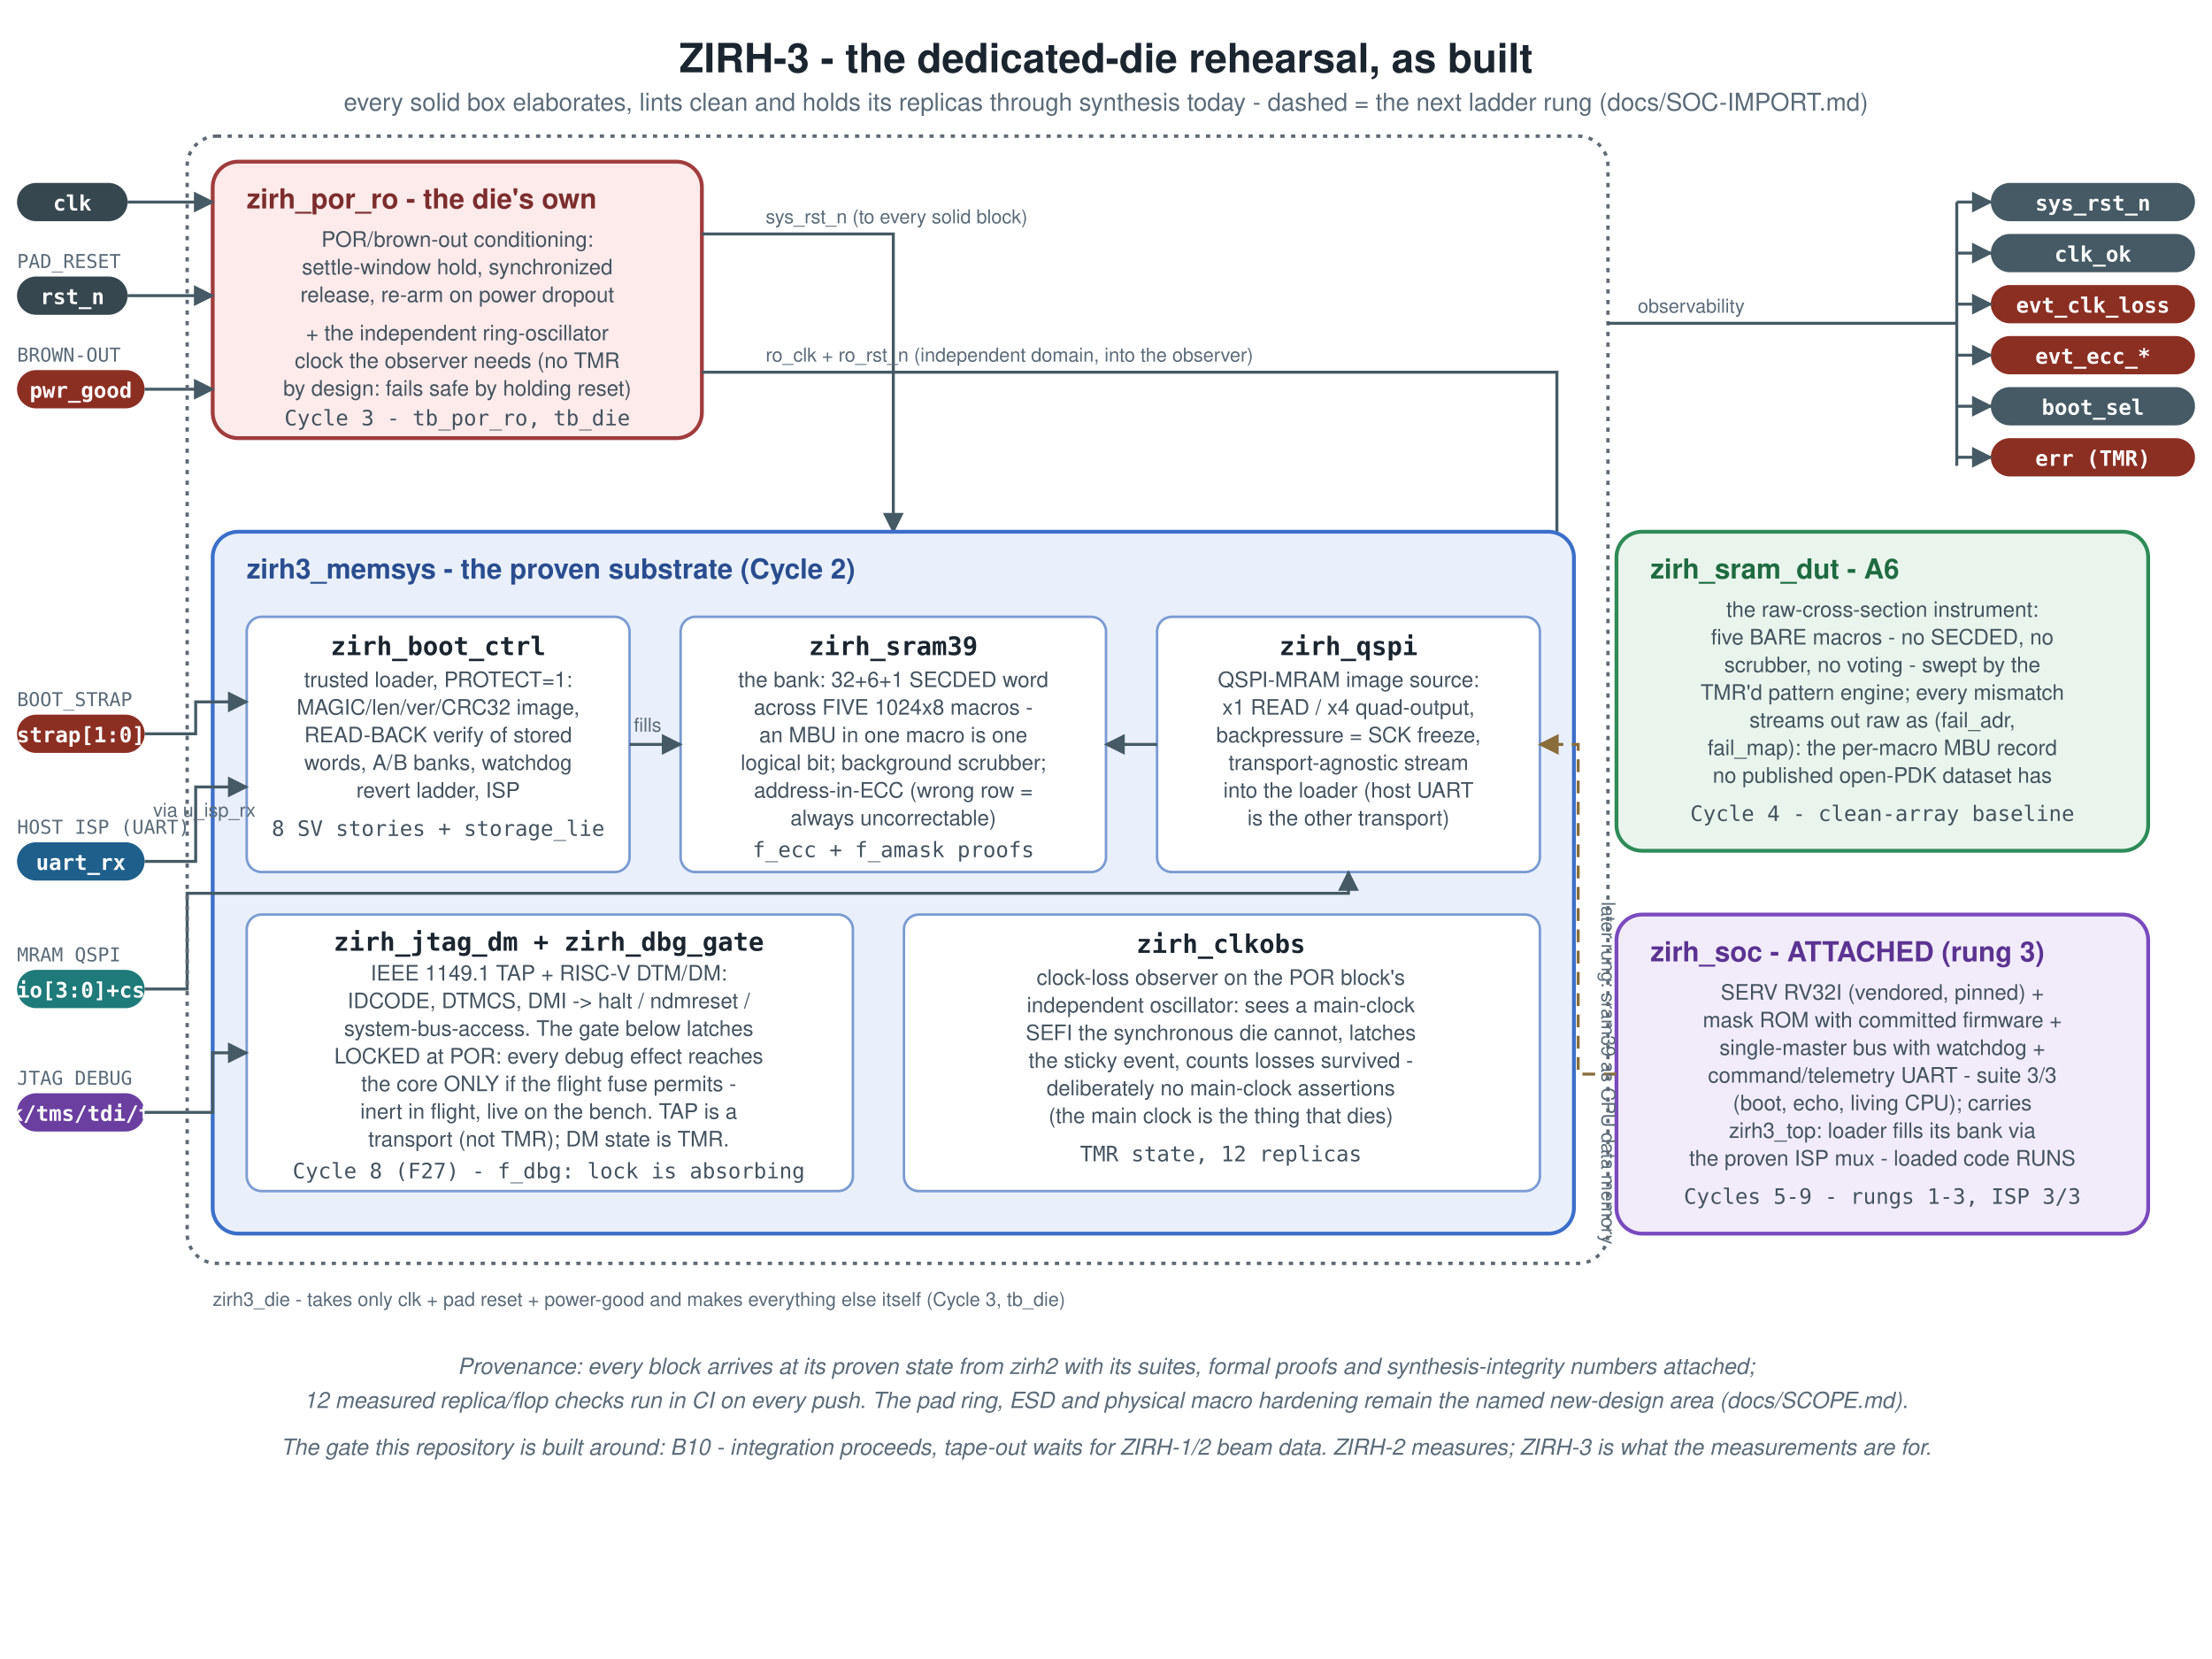
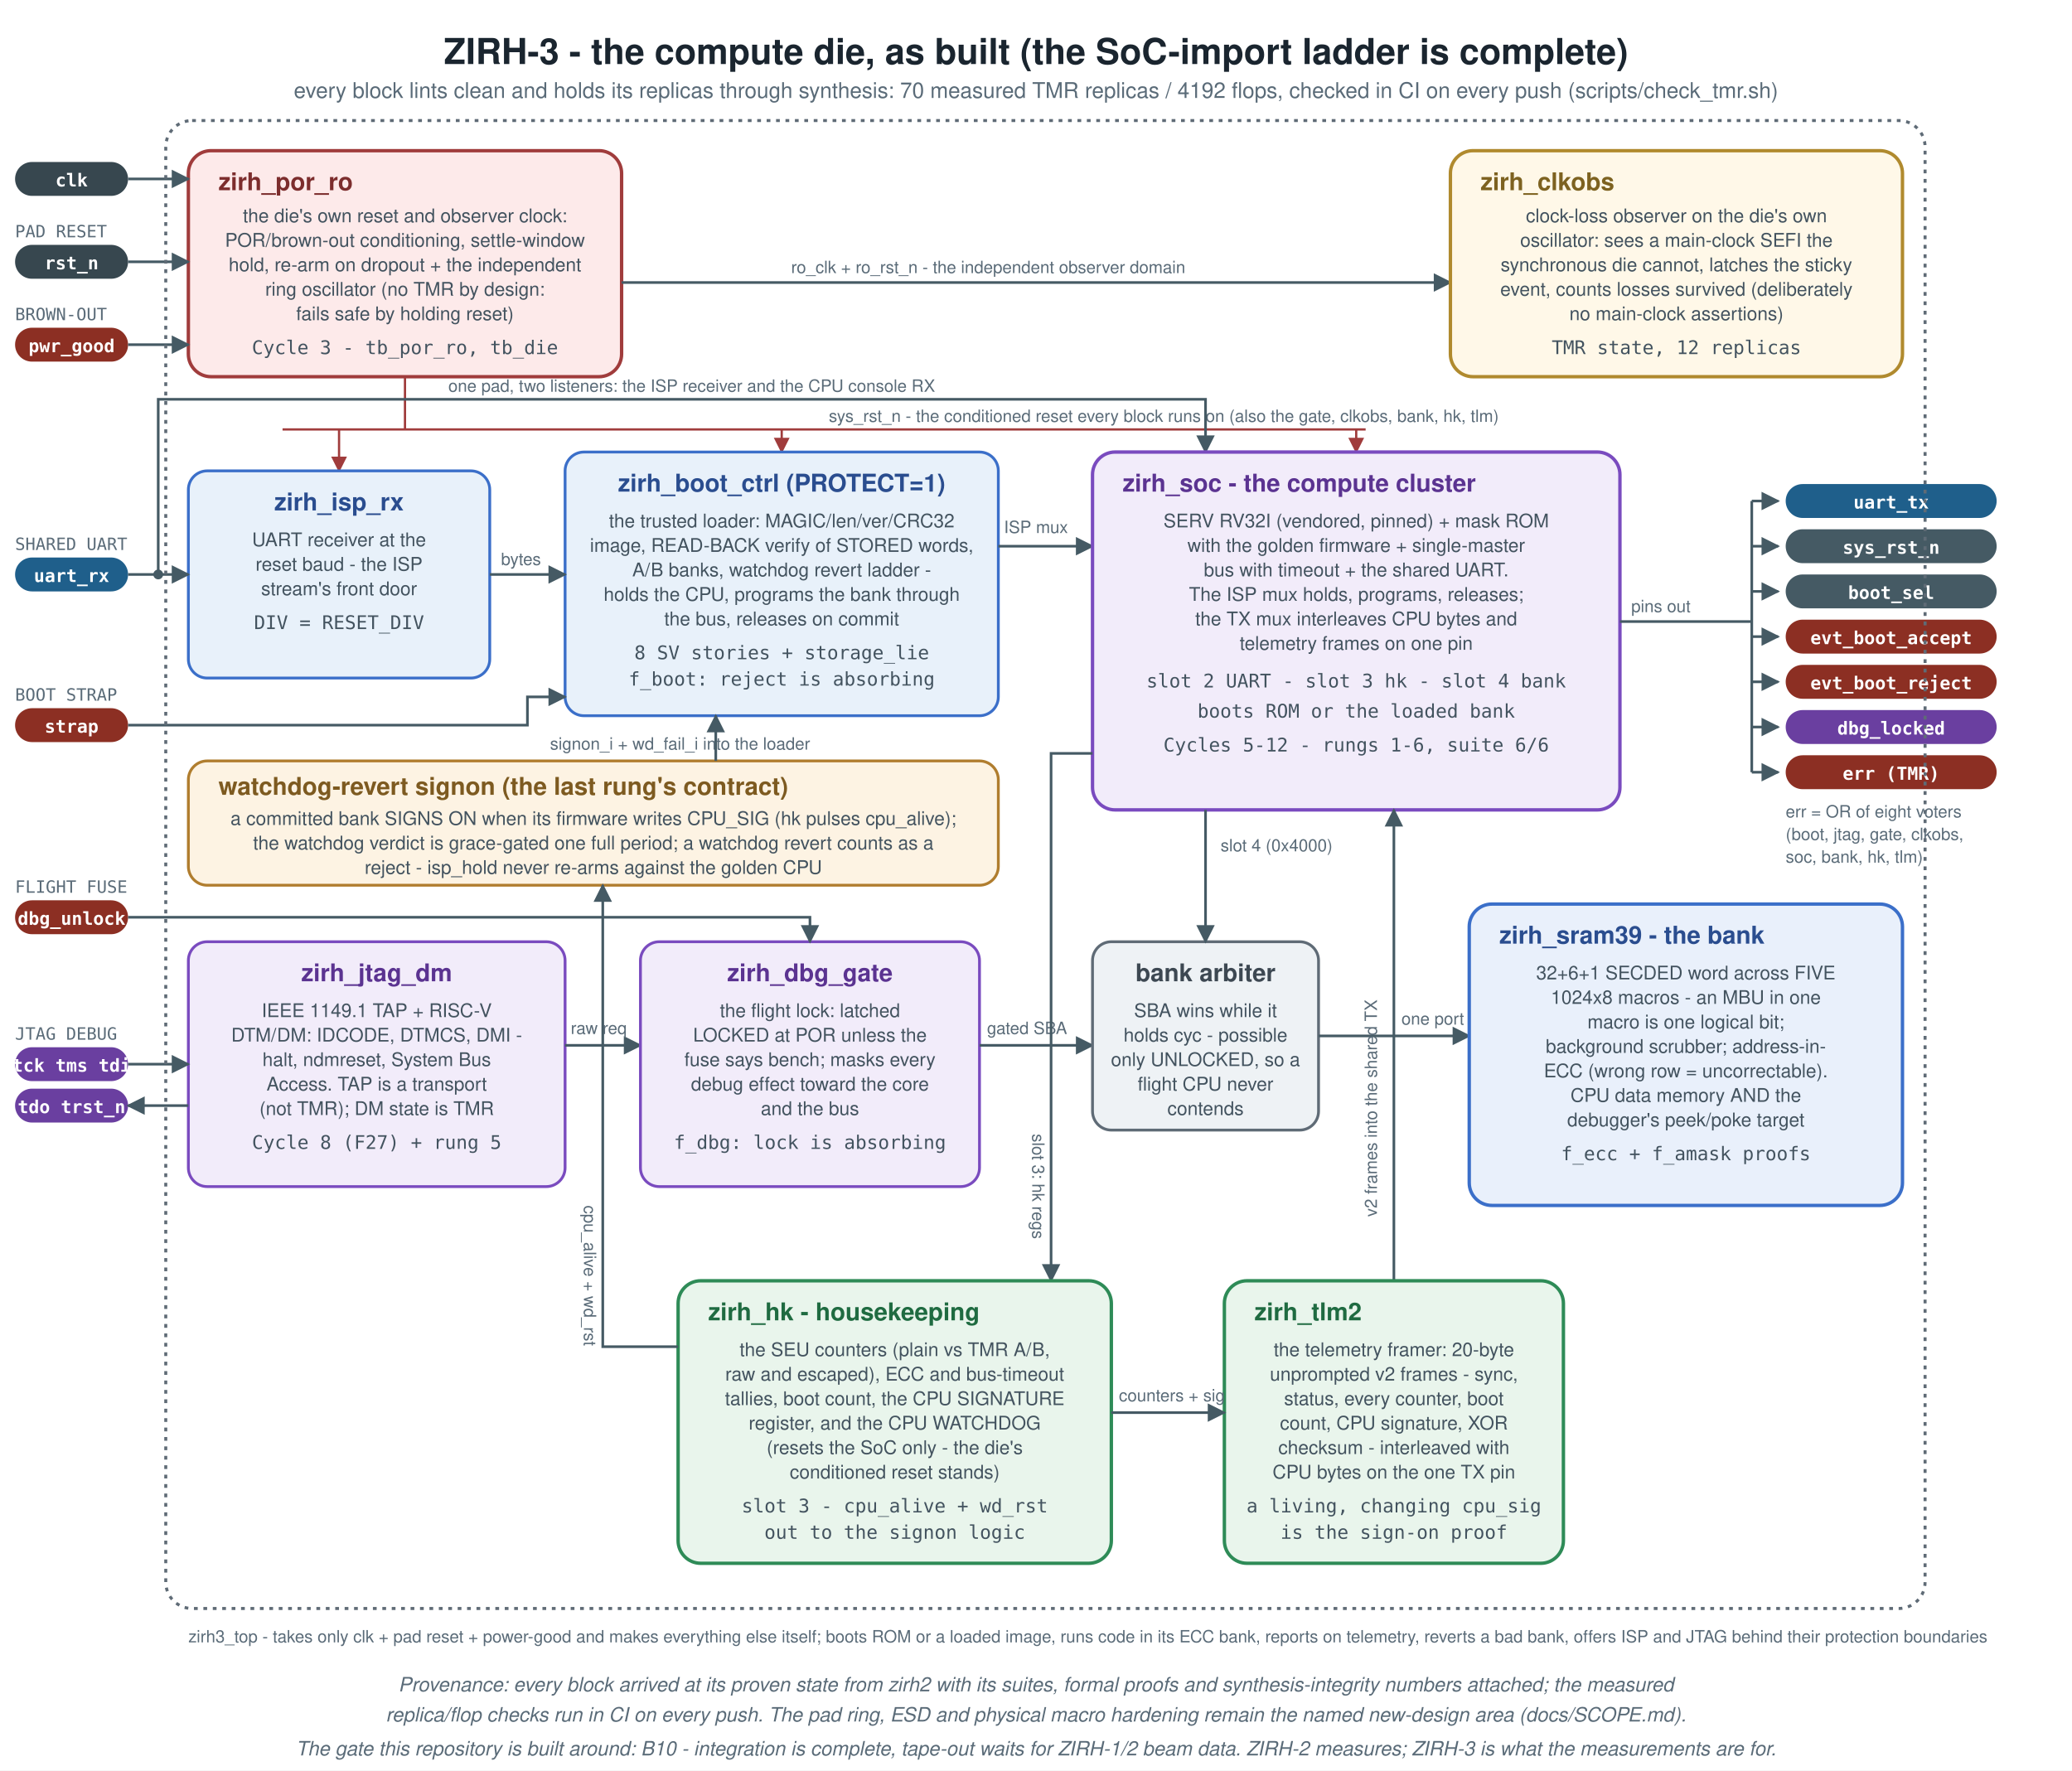
- <svg xmlns="http://www.w3.org/2000/svg" viewBox="0 0 1040 780" font-family="-apple-system,'Segoe UI',Helvetica,Arial,sans-serif">
+ <svg xmlns="http://www.w3.org/2000/svg" viewBox="0 0 1100 940" font-family="-apple-system,'Segoe UI',Helvetica,Arial,sans-serif">
  <defs>
    <marker id="arr" viewBox="0 0 10 10" refX="9" refY="5" markerWidth="7" markerHeight="7" orient="auto-start-reverse">
      <path d="M0 0 L10 5 L0 10 z" fill="#455a64" />
    </marker>
-     <marker id="arrP" viewBox="0 0 10 10" refX="9" refY="5" markerWidth="7" markerHeight="7" orient="auto-start-reverse">
-       <path d="M0 0 L10 5 L0 10 z" fill="#8a6d3b" />
+     <marker id="arrR" viewBox="0 0 10 10" refX="9" refY="5" markerWidth="7" markerHeight="7" orient="auto-start-reverse">
+       <path d="M0 0 L10 5 L0 10 z" fill="#a03c3c" />
    </marker>
  </defs>
  <style>
    .title   { font-size: 19px; font-weight: 700; fill: #1a252f; }
    .sub     { font-size: 11.5px; fill: #5a6b78; }
    .gtitle  { font-size: 13px; font-weight: 700; }
-     .btitle  { font-size: 12px; font-weight: 600; fill: #1a252f; }
    .btext   { font-size: 10px; fill: #43535f; }
    .mono    { font-family: 'SFMono-Regular',Consolas,Menlo,monospace; }
-     .pin     { font-size: 10px; font-weight: 600; fill: #ffffff; }
+     .pin     { font-size: 9.5px; font-weight: 600; fill: #ffffff; }
    .pinlbl  { font-size: 9px; fill: #5a6b78; }
    .wire    { stroke: #455a64; stroke-width: 1.4; fill: none; }
-     .pwire   { stroke: #8a6d3b; stroke-width: 1.4; fill: none; stroke-dasharray: 6 4; }
+     .rwire   { stroke: #a03c3c; stroke-width: 1.2; fill: none; }
    .note    { font-size: 10.5px; fill: #5a6b78; font-style: italic; }
  </style>
-   <rect x="0" y="0" width="1040" height="780" fill="#ffffff" />
-   <text x="520" y="34" text-anchor="middle" class="title">ZIRH-3 - the dedicated-die rehearsal, as built</text>
-   <text x="520" y="52" text-anchor="middle" class="sub">every solid box elaborates, lints clean and holds its replicas through synthesis today - dashed = the next ladder rung (docs/SOC-IMPORT.md)</text>
+   <rect x="0" y="0" width="1100" height="940" fill="#ffffff" />
+   <text x="550" y="34" text-anchor="middle" class="title">ZIRH-3 - the compute die, as built (the SoC-import ladder is complete)</text>
+   <text x="550" y="52" text-anchor="middle" class="sub">every block lints clean and holds its replicas through synthesis: 70 measured TMR replicas / 4192 flops, checked in CI on every push (scripts/check_tmr.sh)</text>
  <g class="mono">
-     <rect x="8" y="86" width="52" height="18" rx="9" fill="#37474f" />
-     <text x="34" y="99" text-anchor="middle" class="pin">clk</text>
-     <text x="8" y="126" class="pinlbl">PAD_RESET</text>
-     <rect x="8" y="130" width="52" height="18" rx="9" fill="#37474f" />
-     <text x="34" y="143" text-anchor="middle" class="pin">rst_n</text>
+     <rect x="8" y="86" width="60" height="18" rx="9" fill="#37474f" />
+     <text x="38" y="99" text-anchor="middle" class="pin">clk</text>
+     <text x="8" y="126" class="pinlbl">PAD RESET</text>
+     <rect x="8" y="130" width="60" height="18" rx="9" fill="#37474f" />
+     <text x="38" y="143" text-anchor="middle" class="pin">rst_n</text>
    <text x="8" y="170" class="pinlbl">BROWN-OUT</text>
    <rect x="8" y="174" width="60" height="18" rx="9" fill="#8c2f23" />
    <text x="38" y="187" text-anchor="middle" class="pin">pwr_good</text>
-     <text x="8" y="332" class="pinlbl">BOOT_STRAP</text>
-     <rect x="8" y="336" width="60" height="18" rx="9" fill="#8c2f23" />
-     <text x="38" y="349" text-anchor="middle" class="pin">strap[1:0]</text>
-     <text x="8" y="392" class="pinlbl">HOST ISP (UART)</text>
-     <rect x="8" y="396" width="60" height="18" rx="9" fill="#1f5f8b" />
-     <text x="38" y="409" text-anchor="middle" class="pin">uart_rx</text>
-     <text x="8" y="452" class="pinlbl">MRAM QSPI</text>
-     <rect x="8" y="456" width="60" height="18" rx="9" fill="#1f7a7a" />
-     <text x="38" y="469" text-anchor="middle" class="pin">io[3:0]+cs</text>
-     <text x="8" y="510" class="pinlbl">JTAG DEBUG</text>
-     <rect x="8" y="514" width="60" height="18" rx="9" fill="#6a3fa0" />
-     <text x="38" y="527" text-anchor="middle" class="pin">tck/tms/tdi/tdo</text>
+     <text x="8" y="292" class="pinlbl">SHARED UART</text>
+     <rect x="8" y="296" width="60" height="18" rx="9" fill="#1f5f8b" />
+     <text x="38" y="309" text-anchor="middle" class="pin">uart_rx</text>
+     <text x="8" y="372" class="pinlbl">BOOT STRAP</text>
+     <rect x="8" y="376" width="60" height="18" rx="9" fill="#8c2f23" />
+     <text x="38" y="389" text-anchor="middle" class="pin">strap</text>
+     <text x="8" y="474" class="pinlbl">FLIGHT FUSE</text>
+     <rect x="8" y="478" width="60" height="18" rx="9" fill="#8c2f23" />
+     <text x="38" y="491" text-anchor="middle" class="pin">dbg_unlock</text>
+     <text x="8" y="552" class="pinlbl">JTAG DEBUG</text>
+     <rect x="8" y="556" width="60" height="18" rx="9" fill="#6a3fa0" />
+     <text x="38" y="569" text-anchor="middle" class="pin">tck tms tdi</text>
+     <rect x="8" y="578" width="60" height="18" rx="9" fill="#6a3fa0" />
+     <text x="38" y="591" text-anchor="middle" class="pin">tdo trst_n</text>
  </g>
-   <rect x="100" y="76" width="230" height="130" rx="12" fill="#fdeaea" stroke="#a03c3c" stroke-width="1.8" />
-   <text x="116" y="98" class="gtitle" fill="#7c2d2d">zirh_por_ro - the die's own</text>
-   <text x="215" y="116" text-anchor="middle" class="btext">POR/brown-out conditioning:</text>
-   <text x="215" y="129" text-anchor="middle" class="btext">settle-window hold, synchronized</text>
-   <text x="215" y="142" text-anchor="middle" class="btext">release, re-arm on power dropout</text>
-   <text x="215" y="160" text-anchor="middle" class="btext">+ the independent ring-oscillator</text>
-   <text x="215" y="173" text-anchor="middle" class="btext">clock the observer needs (no TMR</text>
-   <text x="215" y="186" text-anchor="middle" class="btext">by design: fails safe by holding reset)</text>
-   <text x="215" y="200" text-anchor="middle" class="btext mono">Cycle 3 - tb_por_ro, tb_die</text>
-   <path d="M60 95 L100 95" class="wire" marker-end="url(#arr)" />
-   <path d="M60 139 L100 139" class="wire" marker-end="url(#arr)" />
+   <rect x="100" y="80" width="230" height="120" rx="12" fill="#fdeaea" stroke="#a03c3c" stroke-width="1.8" />
+   <text x="116" y="101" class="gtitle" fill="#7c2d2d">zirh_por_ro</text>
+   <text x="215" y="118" text-anchor="middle" class="btext">the die's own reset and observer clock:</text>
+   <text x="215" y="131" text-anchor="middle" class="btext">POR/brown-out conditioning, settle-window</text>
+   <text x="215" y="144" text-anchor="middle" class="btext">hold, re-arm on dropout + the independent</text>
+   <text x="215" y="157" text-anchor="middle" class="btext">ring oscillator (no TMR by design:</text>
+   <text x="215" y="170" text-anchor="middle" class="btext">fails safe by holding reset)</text>
+   <text x="215" y="188" text-anchor="middle" class="btext mono">Cycle 3 - tb_por_ro, tb_die</text>
+   <path d="M68 95 L100 95" class="wire" marker-end="url(#arr)" />
+   <path d="M68 139 L100 139" class="wire" marker-end="url(#arr)" />
  <path d="M68 183 L100 183" class="wire" marker-end="url(#arr)" />
-   <path d="M330 110 L420 110 L420 250" class="wire" marker-end="url(#arr)" />
-   <text x="360" y="105" class="pinlbl">sys_rst_n (to every solid block)</text>
-   <path d="M330 175 L732 175 L732 418 L640 418 L640 430" class="wire" marker-end="url(#arr)" />
-   <text x="360" y="170" class="pinlbl">ro_clk + ro_rst_n (independent domain, into the observer)</text>
-   <rect x="100" y="250" width="640" height="330" rx="12" fill="#e9f0fb" stroke="#3b6fc9" stroke-width="1.8" />
-   <text x="116" y="272" class="gtitle" fill="#2a4d8f">zirh3_memsys - the proven substrate (Cycle 2)</text>
-   <rect x="116" y="290" width="180" height="120" rx="7" fill="#ffffff" stroke="#7b9bd2" stroke-width="1.2" />
-   <text x="206" y="308" text-anchor="middle" class="btitle mono">zirh_boot_ctrl</text>
-   <text x="206" y="323" text-anchor="middle" class="btext">trusted loader, PROTECT=1:</text>
-   <text x="206" y="336" text-anchor="middle" class="btext">MAGIC/len/ver/CRC32 image,</text>
-   <text x="206" y="349" text-anchor="middle" class="btext">READ-BACK verify of stored</text>
-   <text x="206" y="362" text-anchor="middle" class="btext">words, A/B banks, watchdog</text>
-   <text x="206" y="375" text-anchor="middle" class="btext">revert ladder, ISP</text>
-   <text x="206" y="393" text-anchor="middle" class="btext mono">8 SV stories + storage_lie</text>
-   <rect x="320" y="290" width="200" height="120" rx="7" fill="#ffffff" stroke="#7b9bd2" stroke-width="1.2" />
-   <text x="420" y="308" text-anchor="middle" class="btitle mono">zirh_sram39</text>
-   <text x="420" y="323" text-anchor="middle" class="btext">the bank: 32+6+1 SECDED word</text>
-   <text x="420" y="336" text-anchor="middle" class="btext">across FIVE 1024x8 macros -</text>
-   <text x="420" y="349" text-anchor="middle" class="btext">an MBU in one macro is one</text>
-   <text x="420" y="362" text-anchor="middle" class="btext">logical bit; background scrubber;</text>
-   <text x="420" y="375" text-anchor="middle" class="btext">address-in-ECC (wrong row =</text>
-   <text x="420" y="388" text-anchor="middle" class="btext">always uncorrectable)</text>
-   <text x="420" y="403" text-anchor="middle" class="btext mono">f_ecc + f_amask proofs</text>
-   <rect x="544" y="290" width="180" height="120" rx="7" fill="#ffffff" stroke="#7b9bd2" stroke-width="1.2" />
-   <text x="634" y="308" text-anchor="middle" class="btitle mono">zirh_qspi</text>
-   <text x="634" y="323" text-anchor="middle" class="btext">QSPI-MRAM image source:</text>
-   <text x="634" y="336" text-anchor="middle" class="btext">x1 READ / x4 quad-output,</text>
-   <text x="634" y="349" text-anchor="middle" class="btext">backpressure = SCK freeze,</text>
-   <text x="634" y="362" text-anchor="middle" class="btext">transport-agnostic stream</text>
-   <text x="634" y="375" text-anchor="middle" class="btext">into the loader (host UART</text>
-   <text x="634" y="388" text-anchor="middle" class="btext">is the other transport)</text>
-   <rect x="116" y="430" width="285" height="130" rx="7" fill="#ffffff" stroke="#7b9bd2" stroke-width="1.2" />
-   <text x="258" y="447" text-anchor="middle" class="btitle mono">zirh_jtag_dm + zirh_dbg_gate</text>
-   <text x="258" y="461" text-anchor="middle" class="btext">IEEE 1149.1 TAP + RISC-V DTM/DM:</text>
-   <text x="258" y="474" text-anchor="middle" class="btext">IDCODE, DTMCS, DMI -&gt; halt / ndmreset /</text>
-   <text x="258" y="487" text-anchor="middle" class="btext">system-bus-access. The gate below latches</text>
-   <text x="258" y="500" text-anchor="middle" class="btext">LOCKED at POR: every debug effect reaches</text>
-   <text x="258" y="513" text-anchor="middle" class="btext">the core ONLY if the flight fuse permits -</text>
-   <text x="258" y="526" text-anchor="middle" class="btext">inert in flight, live on the bench. TAP is a</text>
-   <text x="258" y="539" text-anchor="middle" class="btext">transport (not TMR); DM state is TMR.</text>
-   <text x="258" y="554" text-anchor="middle" class="btext mono">Cycle 8 (F27) - f_dbg: lock is absorbing</text>
-   <rect x="425" y="430" width="299" height="130" rx="7" fill="#ffffff" stroke="#7b9bd2" stroke-width="1.2" />
-   <text x="574" y="448" text-anchor="middle" class="btitle mono">zirh_clkobs</text>
-   <text x="574" y="463" text-anchor="middle" class="btext">clock-loss observer on the POR block's</text>
-   <text x="574" y="476" text-anchor="middle" class="btext">independent oscillator: sees a main-clock</text>
-   <text x="574" y="489" text-anchor="middle" class="btext">SEFI the synchronous die cannot, latches</text>
-   <text x="574" y="502" text-anchor="middle" class="btext">the sticky event, counts losses survived -</text>
-   <text x="574" y="515" text-anchor="middle" class="btext">deliberately no main-clock assertions</text>
-   <text x="574" y="528" text-anchor="middle" class="btext">(the main clock is the thing that dies)</text>
-   <text x="574" y="546" text-anchor="middle" class="btext mono">TMR state, 12 replicas</text>
-   <path d="M296 350 L320 350" class="wire" marker-end="url(#arr)" />
-   <text x="298" y="344" class="pinlbl">fills</text>
-   <path d="M544 350 L520 350" class="wire" marker-end="url(#arr)" />
-   <path d="M68 345 L92 345 L92 330 L116 330" class="wire" marker-end="url(#arr)" />
-   <path d="M68 405 L92 405 L92 370 L116 370" class="wire" marker-end="url(#arr)" />
-   <text x="72" y="384" class="pinlbl">via u_isp_rx</text>
-   <path d="M68 523 L100 523 L100 495 L116 495" class="wire" marker-end="url(#arr)" />
-   <path d="M68 465 L88 465 L88 420 L634 420 L634 410" class="wire" marker-end="url(#arr)" />
-   <rect x="760" y="250" width="250" height="150" rx="12" fill="#e9f5ec" stroke="#2e8b57" stroke-width="1.8" />
-   <text x="776" y="272" class="gtitle" fill="#1f6b41">zirh_sram_dut - A6</text>
-   <text x="885" y="290" text-anchor="middle" class="btext">the raw-cross-section instrument:</text>
-   <text x="885" y="303" text-anchor="middle" class="btext">five BARE macros - no SECDED, no</text>
-   <text x="885" y="316" text-anchor="middle" class="btext">scrubber, no voting - swept by the</text>
-   <text x="885" y="329" text-anchor="middle" class="btext">TMR'd pattern engine; every mismatch</text>
-   <text x="885" y="342" text-anchor="middle" class="btext">streams out raw as (fail_adr,</text>
-   <text x="885" y="355" text-anchor="middle" class="btext">fail_map): the per-macro MBU record</text>
-   <text x="885" y="368" text-anchor="middle" class="btext">no published open-PDK dataset has</text>
-   <text x="885" y="386" text-anchor="middle" class="btext mono">Cycle 4 - clean-array baseline</text>
-   <rect x="760" y="430" width="250" height="150" rx="12" fill="#f2ecfa" stroke="#7a4bbf" stroke-width="1.8" />
-   <text x="776" y="452" class="gtitle" fill="#5b3391">zirh_soc - ATTACHED (rung 3)</text>
-   <text x="885" y="470" text-anchor="middle" class="btext">SERV RV32I (vendored, pinned) +</text>
-   <text x="885" y="483" text-anchor="middle" class="btext">mask ROM with committed firmware +</text>
-   <text x="885" y="496" text-anchor="middle" class="btext">single-master bus with watchdog +</text>
-   <text x="885" y="509" text-anchor="middle" class="btext">command/telemetry UART - suite 3/3</text>
-   <text x="885" y="522" text-anchor="middle" class="btext">(boot, echo, living CPU); carries</text>
-   <text x="885" y="535" text-anchor="middle" class="btext">zirh3_top: loader fills its bank via</text>
-   <text x="885" y="548" text-anchor="middle" class="btext">the proven ISP mux - loaded code RUNS</text>
-   <text x="885" y="566" text-anchor="middle" class="btext mono">Cycles 5-9 - rungs 1-3, ISP 3/3</text>
-   <path d="M760 505 L742 505 L742 350 L724 350" class="pwire" marker-end="url(#arrP)" />
-   <text x="753" y="424" class="pinlbl" fill="#8a6d3b" transform="rotate(90 753 424)">later rung: sram39 as CPU data memory</text>
-   <rect x="88" y="64" width="668" height="530" rx="14" fill="none" stroke="#5f6b76" stroke-width="1.6" stroke-dasharray="2 3" />
-   <text x="100" y="614" class="pinlbl">zirh3_die - takes only clk + pad reset + power-good and makes everything else itself (Cycle 3, tb_die)</text>
+   <path d="M215 200 L215 228" class="rwire" />
+   <path d="M150 228 L725 228" class="rwire" />
+   <path d="M180 228 L180 250" class="rwire" marker-end="url(#arrR)" />
+   <path d="M415 228 L415 240" class="rwire" marker-end="url(#arrR)" />
+   <path d="M720 228 L720 240" class="rwire" marker-end="url(#arrR)" />
+   <text x="440" y="224" class="pinlbl" fill="#a03c3c">sys_rst_n - the conditioned reset every block runs on (also the gate, clkobs, bank, hk, tlm)</text>
+   <path d="M330 150 L770 150" class="wire" marker-end="url(#arr)" />
+   <text x="420" y="145" class="pinlbl">ro_clk + ro_rst_n - the independent observer domain</text>
+   <rect x="770" y="80" width="240" height="120" rx="12" fill="#fff8e8" stroke="#b08a2e" stroke-width="1.8" />
+   <text x="786" y="101" class="gtitle" fill="#7d6220">zirh_clkobs</text>
+   <text x="890" y="118" text-anchor="middle" class="btext">clock-loss observer on the die's own</text>
+   <text x="890" y="131" text-anchor="middle" class="btext">oscillator: sees a main-clock SEFI the</text>
+   <text x="890" y="144" text-anchor="middle" class="btext">synchronous die cannot, latches the sticky</text>
+   <text x="890" y="157" text-anchor="middle" class="btext">event, counts losses survived (deliberately</text>
+   <text x="890" y="170" text-anchor="middle" class="btext">no main-clock assertions)</text>
+   <text x="890" y="188" text-anchor="middle" class="btext mono">TMR state, 12 replicas</text>
+   <rect x="100" y="250" width="160" height="110" rx="10" fill="#e8f1fa" stroke="#3b6fc9" stroke-width="1.5" />
+   <text x="180" y="271" text-anchor="middle" class="gtitle" fill="#2a4d8f">zirh_isp_rx</text>
+   <text x="180" y="290" text-anchor="middle" class="btext">UART receiver at the</text>
+   <text x="180" y="303" text-anchor="middle" class="btext">reset baud - the ISP</text>
+   <text x="180" y="316" text-anchor="middle" class="btext">stream's front door</text>
+   <text x="180" y="334" text-anchor="middle" class="btext mono">DIV = RESET_DIV</text>
+   <path d="M68 305 L100 305" class="wire" marker-end="url(#arr)" />
+   <circle cx="84" cy="305" r="2.6" fill="#455a64" />
+   <path d="M84 305 L84 212 L640 212 L640 240" class="wire" marker-end="url(#arr)" />
+   <text x="238" y="208" class="pinlbl">one pad, two listeners: the ISP receiver and the CPU console RX</text>
+   <rect x="300" y="240" width="230" height="140" rx="10" fill="#e8f1fa" stroke="#3b6fc9" stroke-width="1.5" />
+   <text x="415" y="261" text-anchor="middle" class="gtitle" fill="#2a4d8f">zirh_boot_ctrl (PROTECT=1)</text>
+   <text x="415" y="280" text-anchor="middle" class="btext">the trusted loader: MAGIC/len/ver/CRC32</text>
+   <text x="415" y="293" text-anchor="middle" class="btext">image, READ-BACK verify of STORED words,</text>
+   <text x="415" y="306" text-anchor="middle" class="btext">A/B banks, watchdog revert ladder -</text>
+   <text x="415" y="319" text-anchor="middle" class="btext">holds the CPU, programs the bank through</text>
+   <text x="415" y="332" text-anchor="middle" class="btext">the bus, releases on commit</text>
+   <text x="415" y="350" text-anchor="middle" class="btext mono">8 SV stories + storage_lie</text>
+   <text x="415" y="364" text-anchor="middle" class="btext mono">f_boot: reject is absorbing</text>
+   <path d="M260 305 L300 305" class="wire" marker-end="url(#arr)" />
+   <text x="266" y="300" class="pinlbl">bytes</text>
+   <path d="M68 385 L280 385 L280 370 L300 370" class="wire" marker-end="url(#arr)" />
+   <path d="M530 290 L580 290" class="wire" marker-end="url(#arr)" />
+   <text x="533" y="283" class="pinlbl">ISP mux</text>
+   <rect x="580" y="240" width="280" height="190" rx="12" fill="#f2ecfa" stroke="#7a4bbf" stroke-width="1.8" />
+   <text x="596" y="261" class="gtitle" fill="#5b3391">zirh_soc - the compute cluster</text>
+   <text x="720" y="280" text-anchor="middle" class="btext">SERV RV32I (vendored, pinned) + mask ROM</text>
+   <text x="720" y="293" text-anchor="middle" class="btext">with the golden firmware + single-master</text>
+   <text x="720" y="306" text-anchor="middle" class="btext">bus with timeout + the shared UART.</text>
+   <text x="720" y="319" text-anchor="middle" class="btext">The ISP mux holds, programs, releases;</text>
+   <text x="720" y="332" text-anchor="middle" class="btext">the TX mux interleaves CPU bytes and</text>
+   <text x="720" y="345" text-anchor="middle" class="btext">telemetry frames on one pin</text>
+   <text x="720" y="365" text-anchor="middle" class="btext mono">slot 2 UART - slot 3 hk - slot 4 bank</text>
+   <text x="720" y="381" text-anchor="middle" class="btext mono">boots ROM or the loaded bank</text>
+   <text x="720" y="399" text-anchor="middle" class="btext mono">Cycles 5-12 - rungs 1-6, suite 6/6</text>
+   <path d="M860 330 L930 330" class="wire" />
+   <path d="M930 266 L930 410" class="wire" />
+   <path d="M930 266 L944 266" class="wire" marker-end="url(#arr)" />
+   <path d="M930 290 L944 290" class="wire" marker-end="url(#arr)" />
+   <path d="M930 314 L944 314" class="wire" marker-end="url(#arr)" />
+   <path d="M930 338 L944 338" class="wire" marker-end="url(#arr)" />
+   <path d="M930 362 L944 362" class="wire" marker-end="url(#arr)" />
+   <path d="M930 386 L944 386" class="wire" marker-end="url(#arr)" />
+   <path d="M930 410 L944 410" class="wire" marker-end="url(#arr)" />
  <g class="mono">
-     <rect x="936" y="86" width="96" height="18" rx="9" fill="#455a64" />
-     <text x="984" y="99" text-anchor="middle" class="pin">sys_rst_n</text>
-     <rect x="936" y="110" width="96" height="18" rx="9" fill="#455a64" />
-     <text x="984" y="123" text-anchor="middle" class="pin">clk_ok</text>
-     <rect x="936" y="134" width="96" height="18" rx="9" fill="#8c2f23" />
-     <text x="984" y="147" text-anchor="middle" class="pin">evt_clk_loss</text>
-     <rect x="936" y="158" width="96" height="18" rx="9" fill="#8c2f23" />
-     <text x="984" y="171" text-anchor="middle" class="pin">evt_ecc_*</text>
-     <rect x="936" y="182" width="96" height="18" rx="9" fill="#455a64" />
-     <text x="984" y="195" text-anchor="middle" class="pin">boot_sel</text>
-     <rect x="936" y="206" width="96" height="18" rx="9" fill="#8c2f23" />
-     <text x="984" y="219" text-anchor="middle" class="pin">err (TMR)</text>
+     <rect x="948" y="257" width="112" height="18" rx="9" fill="#1f5f8b" />
+     <text x="1004" y="270" text-anchor="middle" class="pin">uart_tx</text>
+     <rect x="948" y="281" width="112" height="18" rx="9" fill="#455a64" />
+     <text x="1004" y="294" text-anchor="middle" class="pin">sys_rst_n</text>
+     <rect x="948" y="305" width="112" height="18" rx="9" fill="#455a64" />
+     <text x="1004" y="318" text-anchor="middle" class="pin">boot_sel</text>
+     <rect x="948" y="329" width="112" height="18" rx="9" fill="#8c2f23" />
+     <text x="1004" y="342" text-anchor="middle" class="pin">evt_boot_accept</text>
+     <rect x="948" y="353" width="112" height="18" rx="9" fill="#8c2f23" />
+     <text x="1004" y="366" text-anchor="middle" class="pin">evt_boot_reject</text>
+     <rect x="948" y="377" width="112" height="18" rx="9" fill="#6a3fa0" />
+     <text x="1004" y="390" text-anchor="middle" class="pin">dbg_locked</text>
+     <rect x="948" y="401" width="112" height="18" rx="9" fill="#8c2f23" />
+     <text x="1004" y="414" text-anchor="middle" class="pin">err (TMR)</text>
  </g>
-   <path d="M756 152 L920 152" class="wire" />
-   <path d="M920 95 L920 219" class="wire" />
-   <path d="M920 95 L936 95" class="wire" marker-end="url(#arr)" />
-   <path d="M920 119 L936 119" class="wire" marker-end="url(#arr)" />
-   <path d="M920 143 L936 143" class="wire" marker-end="url(#arr)" />
-   <path d="M920 167 L936 167" class="wire" marker-end="url(#arr)" />
-   <path d="M920 191 L936 191" class="wire" marker-end="url(#arr)" />
-   <path d="M920 215 L936 215" class="wire" marker-end="url(#arr)" />
-   <text x="770" y="147" class="pinlbl">observability</text>
-   <text x="520" y="646" text-anchor="middle" class="note">Provenance: every block arrives at its proven state from zirh2 with its suites, formal proofs and synthesis-integrity numbers attached;</text>
-   <text x="520" y="662" text-anchor="middle" class="note">12 measured replica/flop checks run in CI on every push. The pad ring, ESD and physical macro hardening remain the named new-design area (docs/SCOPE.md).</text>
-   <text x="520" y="684" text-anchor="middle" class="note">The gate this repository is built around: B10 - integration proceeds, tape-out waits for ZIRH-1/2 beam data. ZIRH-2 measures; ZIRH-3 is what the measurements are for.</text>
+   <text x="866" y="325" class="pinlbl">pins out</text>
+   <text x="948" y="434" class="pinlbl">err = OR of eight voters</text>
+   <text x="948" y="446" class="pinlbl">(boot, jtag, gate, clkobs,</text>
+   <text x="948" y="458" class="pinlbl">soc, bank, hk, tlm)</text>
+   <rect x="100" y="404" width="430" height="66" rx="10" fill="#fdf3e3" stroke="#b07d2e" stroke-width="1.5" />
+   <text x="116" y="422" class="gtitle" fill="#7d5a20">watchdog-revert signon (the last rung's contract)</text>
+   <text x="315" y="438" text-anchor="middle" class="btext">a committed bank SIGNS ON when its firmware writes CPU_SIG (hk pulses cpu_alive);</text>
+   <text x="315" y="451" text-anchor="middle" class="btext">the watchdog verdict is grace-gated one full period; a watchdog revert counts as a</text>
+   <text x="315" y="464" text-anchor="middle" class="btext">reject - isp_hold never re-arms against the golden CPU</text>
+   <path d="M380 404 L380 380" class="wire" marker-end="url(#arr)" />
+   <text x="292" y="398" class="pinlbl">signon_i + wd_fail_i into the loader</text>
+   <rect x="100" y="500" width="200" height="130" rx="10" fill="#f2ecfa" stroke="#7a4bbf" stroke-width="1.5" />
+   <text x="200" y="521" text-anchor="middle" class="gtitle" fill="#5b3391">zirh_jtag_dm</text>
+   <text x="200" y="540" text-anchor="middle" class="btext">IEEE 1149.1 TAP + RISC-V</text>
+   <text x="200" y="553" text-anchor="middle" class="btext">DTM/DM: IDCODE, DTMCS, DMI -</text>
+   <text x="200" y="566" text-anchor="middle" class="btext">halt, ndmreset, System Bus</text>
+   <text x="200" y="579" text-anchor="middle" class="btext">Access. TAP is a transport</text>
+   <text x="200" y="592" text-anchor="middle" class="btext">(not TMR); DM state is TMR</text>
+   <text x="200" y="610" text-anchor="middle" class="btext mono">Cycle 8 (F27) + rung 5</text>
+   <path d="M68 565 L100 565" class="wire" marker-end="url(#arr)" />
+   <path d="M100 587 L68 587" class="wire" marker-end="url(#arr)" />
+   <path d="M300 555 L340 555" class="wire" marker-end="url(#arr)" />
+   <text x="303" y="549" class="pinlbl">raw req</text>
+   <rect x="340" y="500" width="180" height="130" rx="10" fill="#f2ecfa" stroke="#7a4bbf" stroke-width="1.5" />
+   <text x="430" y="521" text-anchor="middle" class="gtitle" fill="#5b3391">zirh_dbg_gate</text>
+   <text x="430" y="540" text-anchor="middle" class="btext">the flight lock: latched</text>
+   <text x="430" y="553" text-anchor="middle" class="btext">LOCKED at POR unless the</text>
+   <text x="430" y="566" text-anchor="middle" class="btext">fuse says bench; masks every</text>
+   <text x="430" y="579" text-anchor="middle" class="btext">debug effect toward the core</text>
+   <text x="430" y="592" text-anchor="middle" class="btext">and the bus</text>
+   <text x="430" y="610" text-anchor="middle" class="btext mono">f_dbg: lock is absorbing</text>
+   <path d="M68 487 L430 487 L430 500" class="wire" marker-end="url(#arr)" />
+   <path d="M520 555 L580 555" class="wire" marker-end="url(#arr)" />
+   <text x="524" y="549" class="pinlbl">gated SBA</text>
+   <rect x="580" y="500" width="120" height="100" rx="10" fill="#eef2f5" stroke="#5f6b76" stroke-width="1.5" />
+   <text x="640" y="521" text-anchor="middle" class="gtitle" fill="#3d4852">bank arbiter</text>
+   <text x="640" y="540" text-anchor="middle" class="btext">SBA wins while it</text>
+   <text x="640" y="553" text-anchor="middle" class="btext">holds cyc - possible</text>
+   <text x="640" y="566" text-anchor="middle" class="btext">only UNLOCKED, so a</text>
+   <text x="640" y="579" text-anchor="middle" class="btext">flight CPU never</text>
+   <text x="640" y="592" text-anchor="middle" class="btext">contends</text>
+   <path d="M640 430 L640 500" class="wire" marker-end="url(#arr)" />
+   <text x="648" y="452" class="pinlbl">slot 4 (0x4000)</text>
+   <path d="M700 550 L780 550" class="wire" marker-end="url(#arr)" />
+   <text x="744" y="544" class="pinlbl">one port</text>
+   <rect x="780" y="480" width="230" height="160" rx="12" fill="#e9f0fb" stroke="#3b6fc9" stroke-width="1.8" />
+   <text x="796" y="501" class="gtitle" fill="#2a4d8f">zirh_sram39 - the bank</text>
+   <text x="895" y="520" text-anchor="middle" class="btext">32+6+1 SECDED word across FIVE</text>
+   <text x="895" y="533" text-anchor="middle" class="btext">1024x8 macros - an MBU in one</text>
+   <text x="895" y="546" text-anchor="middle" class="btext">macro is one logical bit;</text>
+   <text x="895" y="559" text-anchor="middle" class="btext">background scrubber; address-in-</text>
+   <text x="895" y="572" text-anchor="middle" class="btext">ECC (wrong row = uncorrectable).</text>
+   <text x="895" y="585" text-anchor="middle" class="btext">CPU data memory AND the</text>
+   <text x="895" y="598" text-anchor="middle" class="btext">debugger's peek/poke target</text>
+   <text x="895" y="616" text-anchor="middle" class="btext mono">f_ecc + f_amask proofs</text>
+   <path d="M580 400 L558 400 L558 680" class="wire" marker-end="url(#arr)" />
+   <text x="548" y="602" class="pinlbl" transform="rotate(90 548 602)">slot 3: hk regs</text>
+   <path d="M740 680 L740 430" class="wire" marker-end="url(#arr)" />
+   <text x="731" y="646" class="pinlbl" transform="rotate(-90 731 646)">v2 frames into the shared TX</text>
+   <rect x="360" y="680" width="230" height="150" rx="12" fill="#e9f5ec" stroke="#2e8b57" stroke-width="1.8" />
+   <text x="376" y="701" class="gtitle" fill="#1f6b41">zirh_hk - housekeeping</text>
+   <text x="475" y="720" text-anchor="middle" class="btext">the SEU counters (plain vs TMR A/B,</text>
+   <text x="475" y="733" text-anchor="middle" class="btext">raw and escaped), ECC and bus-timeout</text>
+   <text x="475" y="746" text-anchor="middle" class="btext">tallies, boot count, the CPU SIGNATURE</text>
+   <text x="475" y="759" text-anchor="middle" class="btext">register, and the CPU WATCHDOG</text>
+   <text x="475" y="772" text-anchor="middle" class="btext">(resets the SoC only - the die's</text>
+   <text x="475" y="785" text-anchor="middle" class="btext">conditioned reset stands)</text>
+   <text x="475" y="803" text-anchor="middle" class="btext mono">slot 3 - cpu_alive + wd_rst</text>
+   <text x="475" y="817" text-anchor="middle" class="btext mono">out to the signon logic</text>
+   <path d="M360 715 L320 715 L320 470" class="wire" marker-end="url(#arr)" />
+   <text x="310" y="640" class="pinlbl" transform="rotate(90 310 640)">cpu_alive + wd_rst</text>
+   <rect x="650" y="680" width="180" height="150" rx="12" fill="#e9f5ec" stroke="#2e8b57" stroke-width="1.8" />
+   <text x="666" y="701" class="gtitle" fill="#1f6b41">zirh_tlm2</text>
+   <text x="740" y="720" text-anchor="middle" class="btext">the telemetry framer: 20-byte</text>
+   <text x="740" y="733" text-anchor="middle" class="btext">unprompted v2 frames - sync,</text>
+   <text x="740" y="746" text-anchor="middle" class="btext">status, every counter, boot</text>
+   <text x="740" y="759" text-anchor="middle" class="btext">count, CPU signature, XOR</text>
+   <text x="740" y="772" text-anchor="middle" class="btext">checksum - interleaved with</text>
+   <text x="740" y="785" text-anchor="middle" class="btext">CPU bytes on the one TX pin</text>
+   <text x="740" y="803" text-anchor="middle" class="btext mono">a living, changing cpu_sig</text>
+   <text x="740" y="817" text-anchor="middle" class="btext mono">is the sign-on proof</text>
+   <path d="M590 750 L650 750" class="wire" marker-end="url(#arr)" />
+   <text x="594" y="744" class="pinlbl">counters + sig</text>
+   <rect x="88" y="64" width="934" height="790" rx="14" fill="none" stroke="#5f6b76" stroke-width="1.6" stroke-dasharray="2 3" />
+   <text x="100" y="872" class="pinlbl">zirh3_top - takes only clk + pad reset + power-good and makes everything else itself; boots ROM or a loaded image, runs code in its ECC bank, reports on telemetry, reverts a bad bank, offers ISP and JTAG behind their protection boundaries</text>
+   <text x="550" y="898" text-anchor="middle" class="note">Provenance: every block arrived at its proven state from zirh2 with its suites, formal proofs and synthesis-integrity numbers attached; the measured</text>
+   <text x="550" y="914" text-anchor="middle" class="note">replica/flop checks run in CI on every push. The pad ring, ESD and physical macro hardening remain the named new-design area (docs/SCOPE.md).</text>
+   <text x="550" y="932" text-anchor="middle" class="note">The gate this repository is built around: B10 - integration is complete, tape-out waits for ZIRH-1/2 beam data. ZIRH-2 measures; ZIRH-3 is what the measurements are for.</text>
</svg>
